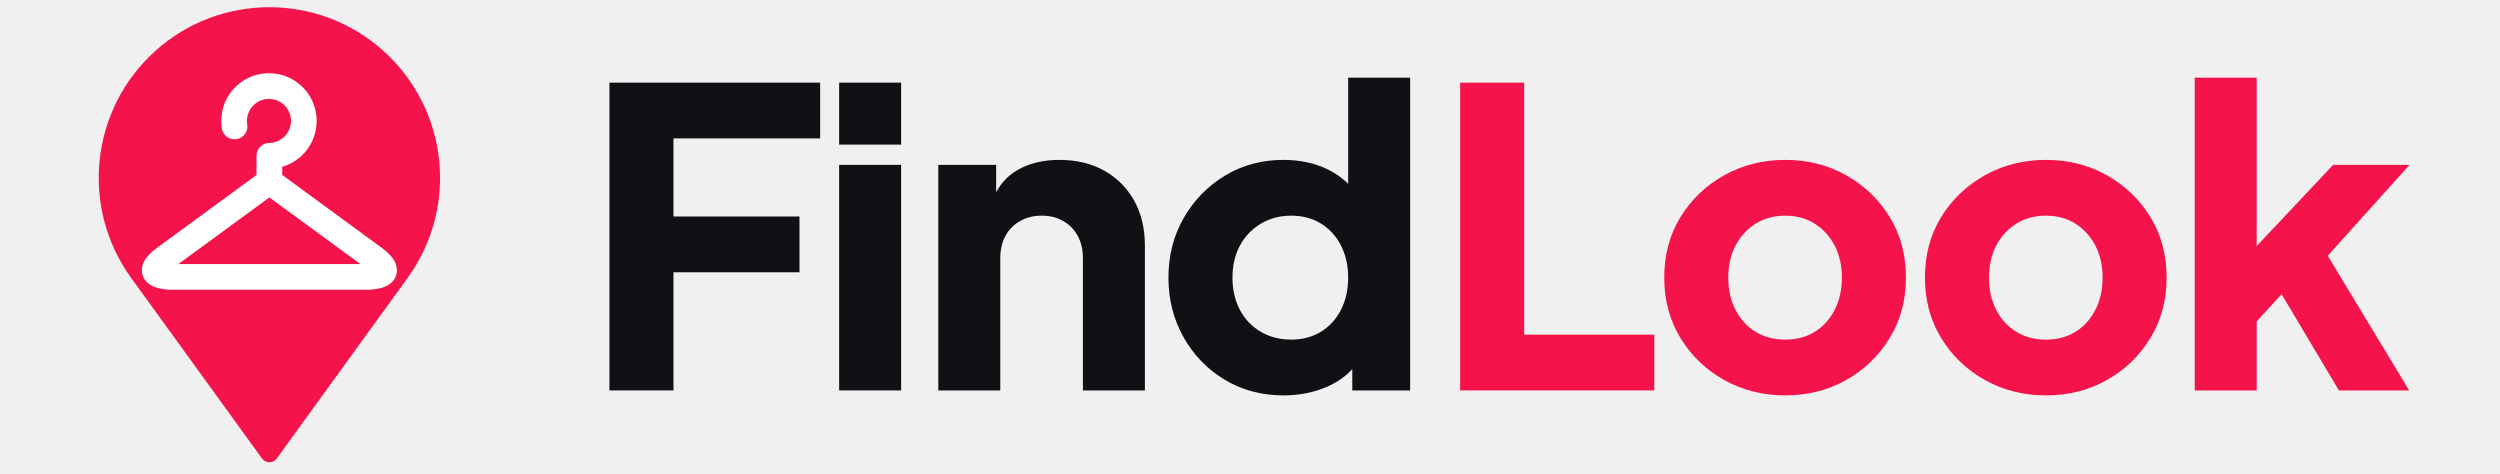
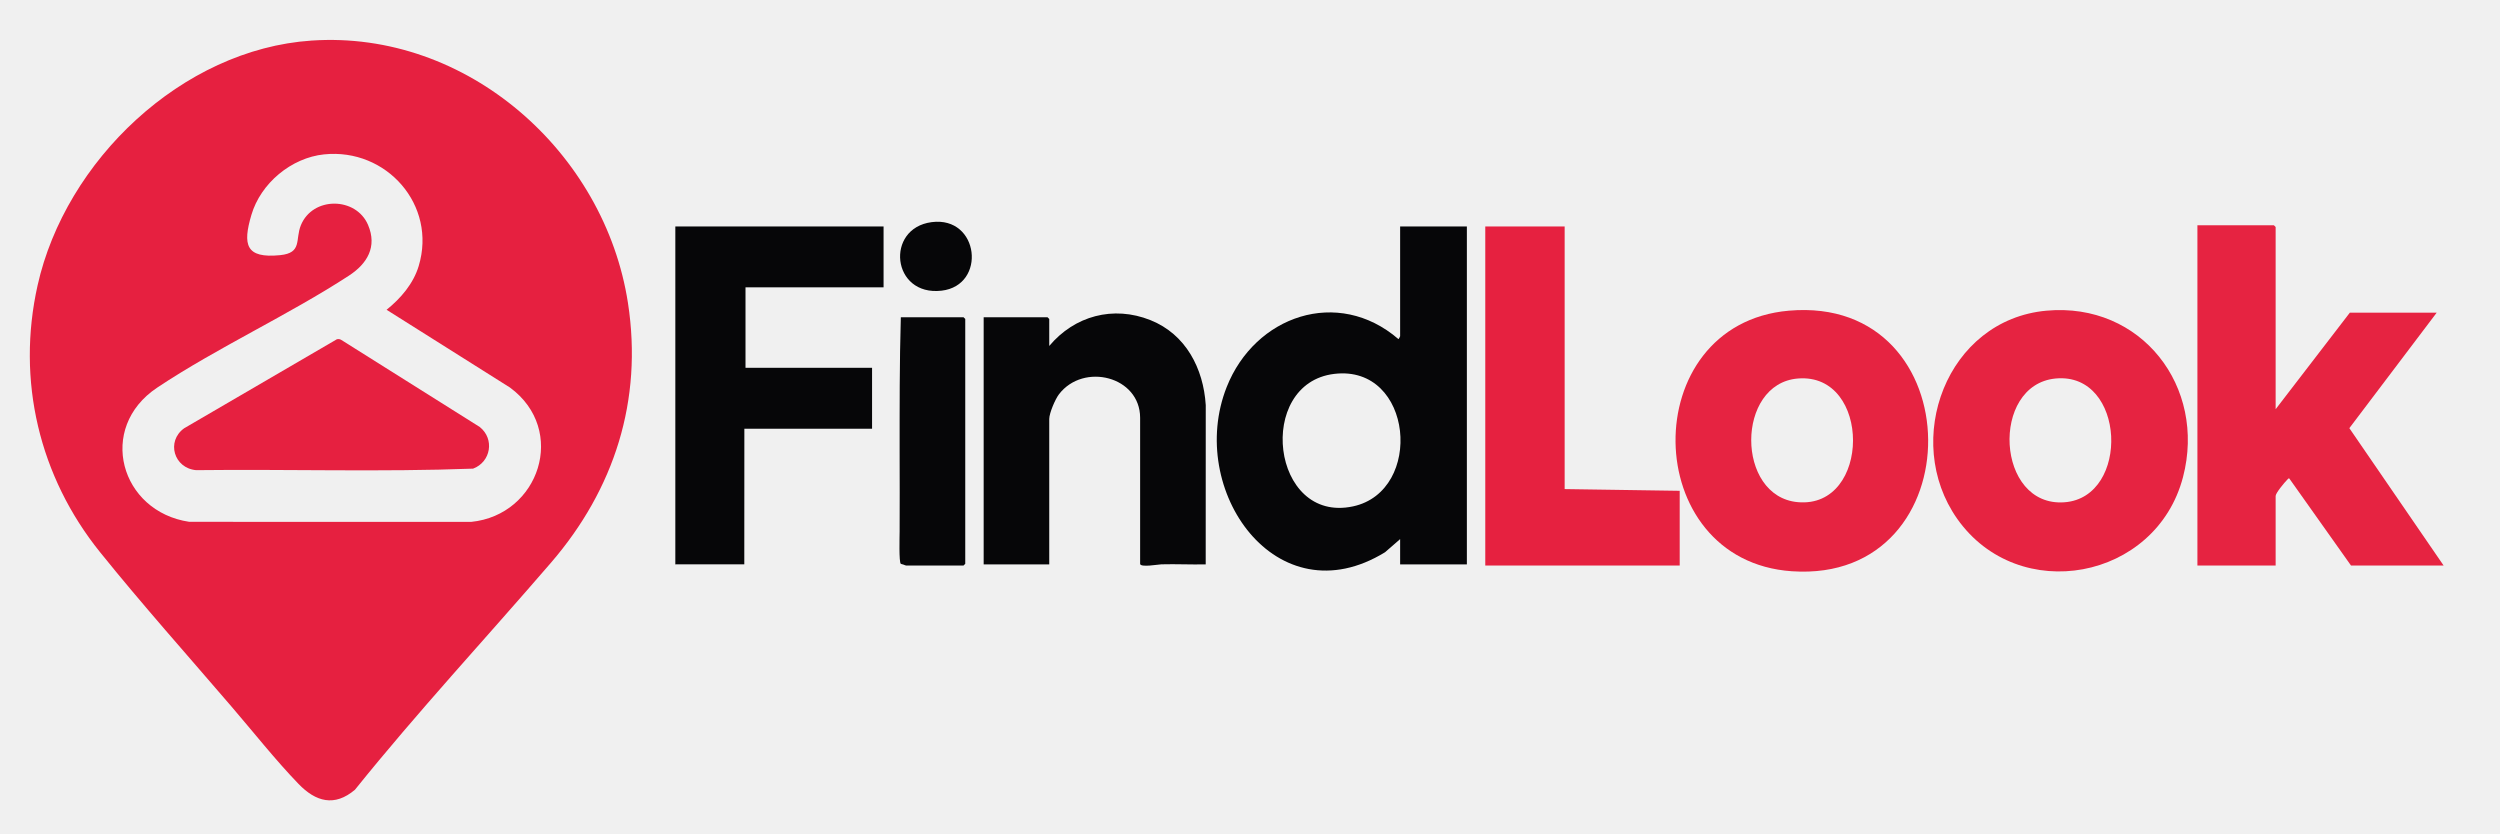
- <svg xmlns="http://www.w3.org/2000/svg" width="724" height="137" viewBox="0 0 724.22 137.40" role="img" aria-label="FindLook">
-   <g transform="translate(24 -0.585) scale(0.5329615)">
-     <circle cx="100" cy="98" r="88" fill="#F4144B" />
-     <path d="M 100 248 L 28.7 149.6 A 88 88 0 1 1 171.3 149.6 Z" fill="#F4144B" stroke="#F4144B" stroke-width="10" stroke-linejoin="round" />
-     <path d="M 81 70 A 19 19 0 1 1 100 86 L 100 100" fill="none" stroke="#FFFFFF" stroke-width="14" stroke-linecap="round" stroke-linejoin="round" />
-     <path d="M 100 100 L 156 141 Q 170 151 154 152 L 46 152 Q 30 151 44 141 Z" fill="none" stroke="#FFFFFF" stroke-width="14" stroke-linecap="round" stroke-linejoin="round" />
-   </g>
-   <g transform="translate(168.1403 113.4)">
-     <path d="M7.92 0.0V-89.4H69.12V-73.2H26.52V-50.52H63.12V-34.32H26.52V0.0Z" fill="#111014" />
-     <path d="M74.64 0.0V-65.52H92.64V0.0ZM74.64 -71.4V-89.4H92.64V-71.4Z" fill="#111014" />
-     <path d="M103.44 0.0V-65.52H120.24V-52.56L119.28 -55.44Q121.56 -61.32 126.66 -64.14Q131.76 -66.96 138.6 -66.96Q146.04 -66.96 151.62 -63.84Q157.2 -60.72 160.32 -55.14Q163.44 -49.56 163.44 -42.12V0.0H145.44V-38.28Q145.44 -42.12 143.94 -44.88Q142.44 -47.64 139.74 -49.2Q137.04 -50.76 133.44 -50.76Q129.96 -50.76 127.2 -49.2Q124.44 -47.64 122.94 -44.88Q121.44 -42.12 121.44 -38.28V0.0Z" fill="#111014" />
-     <path d="M203.76 1.44Q194.16 1.44 186.6 -3.12Q179.04 -7.68 174.66 -15.48Q170.28 -23.28 170.28 -32.76Q170.28 -42.36 174.72 -50.1Q179.16 -57.84 186.72 -62.4Q194.28 -66.96 203.64 -66.96Q210.84 -66.96 216.42 -64.26Q222.0 -61.56 225.24 -56.64L222.48 -53.04V-90.84H240.48V0.0H223.68V-12.0L225.36 -8.28Q222.0 -3.48 216.24 -1.02Q210.48 1.44 203.76 1.44ZM205.92 -14.76Q210.84 -14.76 214.56 -17.04Q218.28 -19.32 220.38 -23.4Q222.48 -27.48 222.48 -32.76Q222.48 -38.04 220.38 -42.12Q218.28 -46.2 214.56 -48.48Q210.84 -50.76 205.92 -50.76Q201.0 -50.76 197.1 -48.42Q193.2 -46.08 191.04 -42.06Q188.88 -38.04 188.88 -32.76Q188.88 -27.48 191.04 -23.4Q193.2 -19.32 197.1 -17.04Q201.0 -14.76 205.92 -14.76Z" fill="#111014" />
-   </g>
-   <g transform="translate(415.2203 113.4)">
-     <path d="M7.92 0.0V-89.4H26.52V-16.2H64.32V0.0Z" fill="#F4144B" />
-     <path d="M102.36 1.44Q92.64 1.44 84.66 -3.0Q76.68 -7.44 71.94 -15.18Q67.2 -22.92 67.2 -32.76Q67.2 -42.72 71.94 -50.4Q76.68 -58.08 84.66 -62.52Q92.64 -66.96 102.36 -66.96Q112.08 -66.96 120.0 -62.52Q127.92 -58.08 132.66 -50.4Q137.4 -42.72 137.4 -32.76Q137.4 -22.92 132.66 -15.18Q127.92 -7.44 120.0 -3.0Q112.08 1.44 102.36 1.44ZM102.36 -14.76Q107.28 -14.76 110.94 -17.04Q114.6 -19.32 116.7 -23.4Q118.8 -27.48 118.8 -32.76Q118.8 -38.04 116.7 -42.06Q114.6 -46.08 110.94 -48.42Q107.28 -50.76 102.36 -50.76Q97.44 -50.76 93.72 -48.42Q90.0 -46.08 87.9 -42.06Q85.8 -38.04 85.8 -32.76Q85.8 -27.48 87.9 -23.4Q90.0 -19.32 93.72 -17.04Q97.44 -14.76 102.36 -14.76Z" fill="#F4144B" />
-     <path d="M178.08 1.44Q168.36 1.44 160.38 -3.0Q152.4 -7.44 147.66 -15.18Q142.92 -22.92 142.92 -32.76Q142.92 -42.72 147.66 -50.4Q152.4 -58.08 160.38 -62.52Q168.36 -66.96 178.08 -66.96Q187.8 -66.96 195.72 -62.52Q203.64 -58.08 208.38 -50.4Q213.12 -42.72 213.12 -32.76Q213.12 -22.92 208.38 -15.18Q203.64 -7.44 195.72 -3.0Q187.8 1.44 178.08 1.44ZM178.08 -14.76Q183 -14.76 186.66 -17.04Q190.32 -19.32 192.42 -23.4Q194.52 -27.48 194.52 -32.76Q194.52 -38.04 192.42 -42.06Q190.32 -46.08 186.66 -48.42Q183 -50.76 178.08 -50.76Q173.16 -50.76 169.44 -48.42Q165.72 -46.08 163.62 -42.06Q161.52 -38.04 161.52 -32.76Q161.52 -27.48 163.62 -23.4Q165.72 -19.32 169.44 -17.04Q173.16 -14.76 178.08 -14.76Z" fill="#F4144B" />
-     <path d="M221.28 0.0V-90.84H239.28V-32.64L232.56 -34.8L261.48 -65.52H283.68L259.92 -39.12L283.56 0.0H263.16L243.36 -33.24L253.8 -35.88L233.76 -14.04L239.28 -24.48V0.0Z" fill="#F4144B" />
+ <svg xmlns="http://www.w3.org/2000/svg" id="Camada_2" data-name="Camada 2" viewBox="0 0 2912.81 970.94">
+   <defs>
+     <style>
+       .cls-1 {
+         fill: #fff;
+       }
+ 
+       .cls-2 {
+         fill: #060608;
+       }
+ 
+       .cls-3 {
+         fill: #e62040;
+       }
+ 
+       .cls-4 {
+         fill: #e62341;
+       }
+ 
+       .cls-5 {
+         fill: #e62140;
+       }
+     </style>
+   </defs>
+   <g id="Camada_1-2" data-name="Camada 1">
+     <g>
+       <path class="cls-3" d="M362.99,47.27c181.26-12.23,341.62,130.04,368.68,305.84,17.43,113.28-15.89,216.79-89.62,302.41-75.96,88.19-155.43,173.74-228.46,264.59-23.87,20.28-45.72,14-65.75-6.73-26.44-27.37-52.72-60.55-77.75-89.72-51.09-59.55-104.28-119.19-153.42-180.19-70.91-88.02-97.72-200.05-72.85-311.08C76.28,187.39,211.8,57.47,362.99,47.27ZM377.73,179.85c-38.43,3.95-73.99,33.73-84.84,70.59-10.22,34.72-6.79,50.88,33.49,46.85,26.07-2.61,17.38-18.16,24.15-34.79,13.79-33.86,64.23-33.24,78.26-.53,10.97,25.58-.98,45.34-22.23,59.18-70.99,46.24-153,83.64-223.33,130.43-70.72,47.05-43.07,144.52,37.29,156.41l328.44.07c79.42-7.93,112.46-106.97,45.28-156.49l-143.83-90.64c16.47-13.23,31.22-30.37,37.43-50.97,21.42-71.16-37.66-137.54-110.11-130.1Z" />
+       <path class="cls-2" d="M1709.08,263.83v393.73h-77.75v-29.46l-17.54,15.29c-126.57,77.84-231.87-72.67-184.55-192.41,32.84-83.1,129.54-116.72,200.09-55.9.39.17,2-3.15,2-3.34v-127.9h77.75ZM1554.63,435.62c-92,10.96-73.66,174.85,21.81,154.37,82.9-17.78,70.25-165.34-21.81-154.37Z" />
+       <path class="cls-4" d="M2651.42,476.76l86.46-112.49h101.2l-101.8,134.59,109.84,160.04h-107.91l-71.7-101.15c-.91-1.2-1.99.62-2.73,1.34-2.98,2.94-13.37,15.35-13.37,18.78v81.02h-91.15v-396.41h89.14c.14,0,2.01,1.87,2.01,2.01v212.27Z" />
+       <path class="cls-4" d="M2084.14,361.99c214.75-18.93,217.11,318.11,3.63,303.59-178.31-12.13-181.98-287.87-3.63-303.59ZM2094.85,441c-72.6,5.85-72.55,137.53-.23,144.07,85.55,7.74,86.04-150.98.23-144.07Z" />
+       <path class="cls-4" d="M2384.39,361.98c110.55-10.06,186.5,88.63,159.11,193.79-31.32,120.24-191.7,150.11-263.15,48.64-64.28-91.29-12.51-231.82,104.03-242.43ZM2395.11,441c-76.5,7.2-69.84,150.25,10.32,144.21,76.83-5.79,71.47-151.91-10.32-144.21Z" />
+       <polygon class="cls-2" points="1029.47 263.83 1029.47 334.81 868.61 334.81 868.61 428.55 1016.06 428.55 1016.06 499.53 867.27 499.53 867.2 657.49 786.84 657.56 786.85 263.83 1029.47 263.83" />
+       <path class="cls-2" d="M1222.49,403.11c29.51-35.17,74.61-47.4,117.94-30.11,41.15,16.42,61.75,56.29,64.42,99.02l-.05,185.55c-17.18.39-34.48-.53-51.67-.06-3.38.09-24.74,3.96-24.74-.61v-170.08c0-48.3-65.86-64.78-94.53-27.49-4.36,5.67-11.36,21.98-11.36,28.83v169.41h-76.41v-287.93h74.4c.14,0,2.01,1.87,2.01,2.01v31.47Z" />
+       <polygon class="cls-5" points="1823.02 263.83 1823.02 569.84 1957.06 571.85 1957.06 658.9 1730.53 658.9 1730.53 263.83 1823.02 263.83" />
+       <path class="cls-2" d="M1049.58,369.63h73.05c.14,0,2.01,1.87,2.01,2.01v285.25c0,.14-1.87,2.01-2.01,2.01h-67.02c-.32,0-5.79-1.81-6.05-1.99-2.28-1.67-1.42-32.14-1.38-37.57.23-30.02,0-60.75,0-90.95,0-53-.15-105.95,1.4-158.76Z" />
+       <path class="cls-2" d="M1085.44,258.82c55.7-7.32,64.4,73.77,11.58,79.86-58.22,6.7-65.94-72.71-11.58-79.86Z" />
+       <path class="cls-3" d="M392.43,395.31c1.95-.5,3.6-.26,5.3.79l161.25,101.4c17.58,14.01,12.9,40.78-7.76,48.52-107.17,4.02-215.23.52-322.73,1.77-25.96-2.32-35.06-33.61-13.9-48.82l177.84-103.66Z" />
+     </g>
  </g>
</svg>
